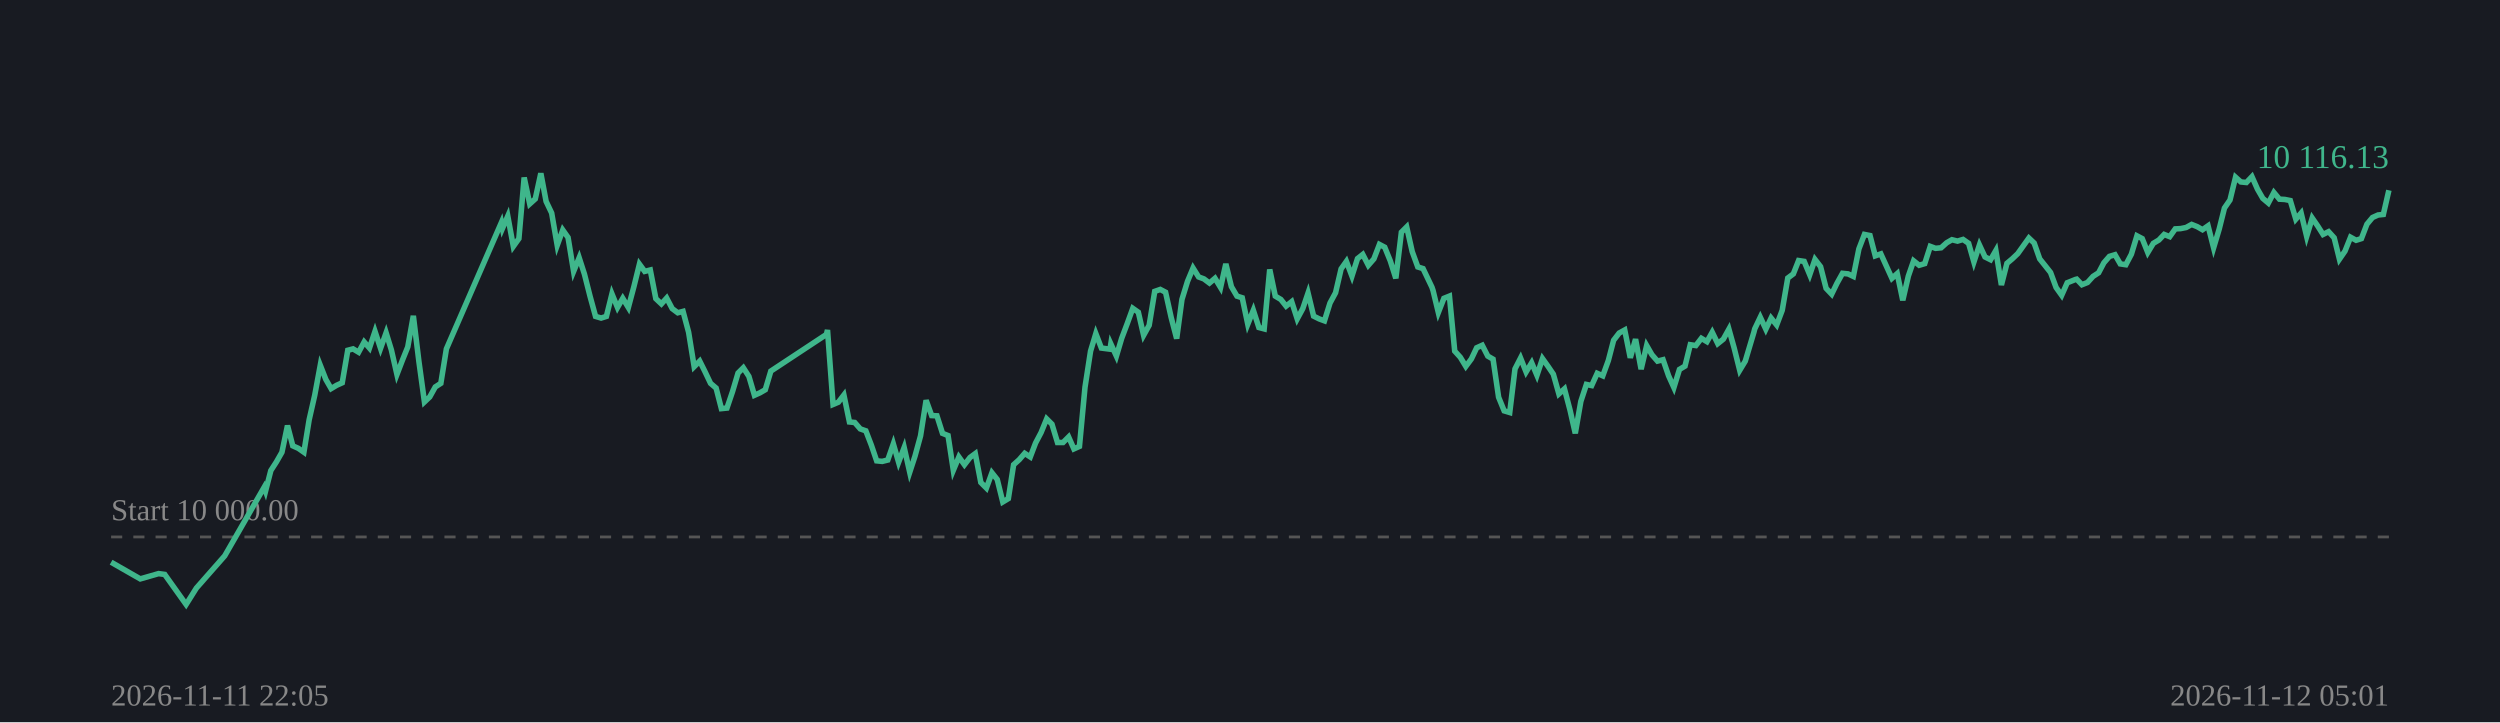
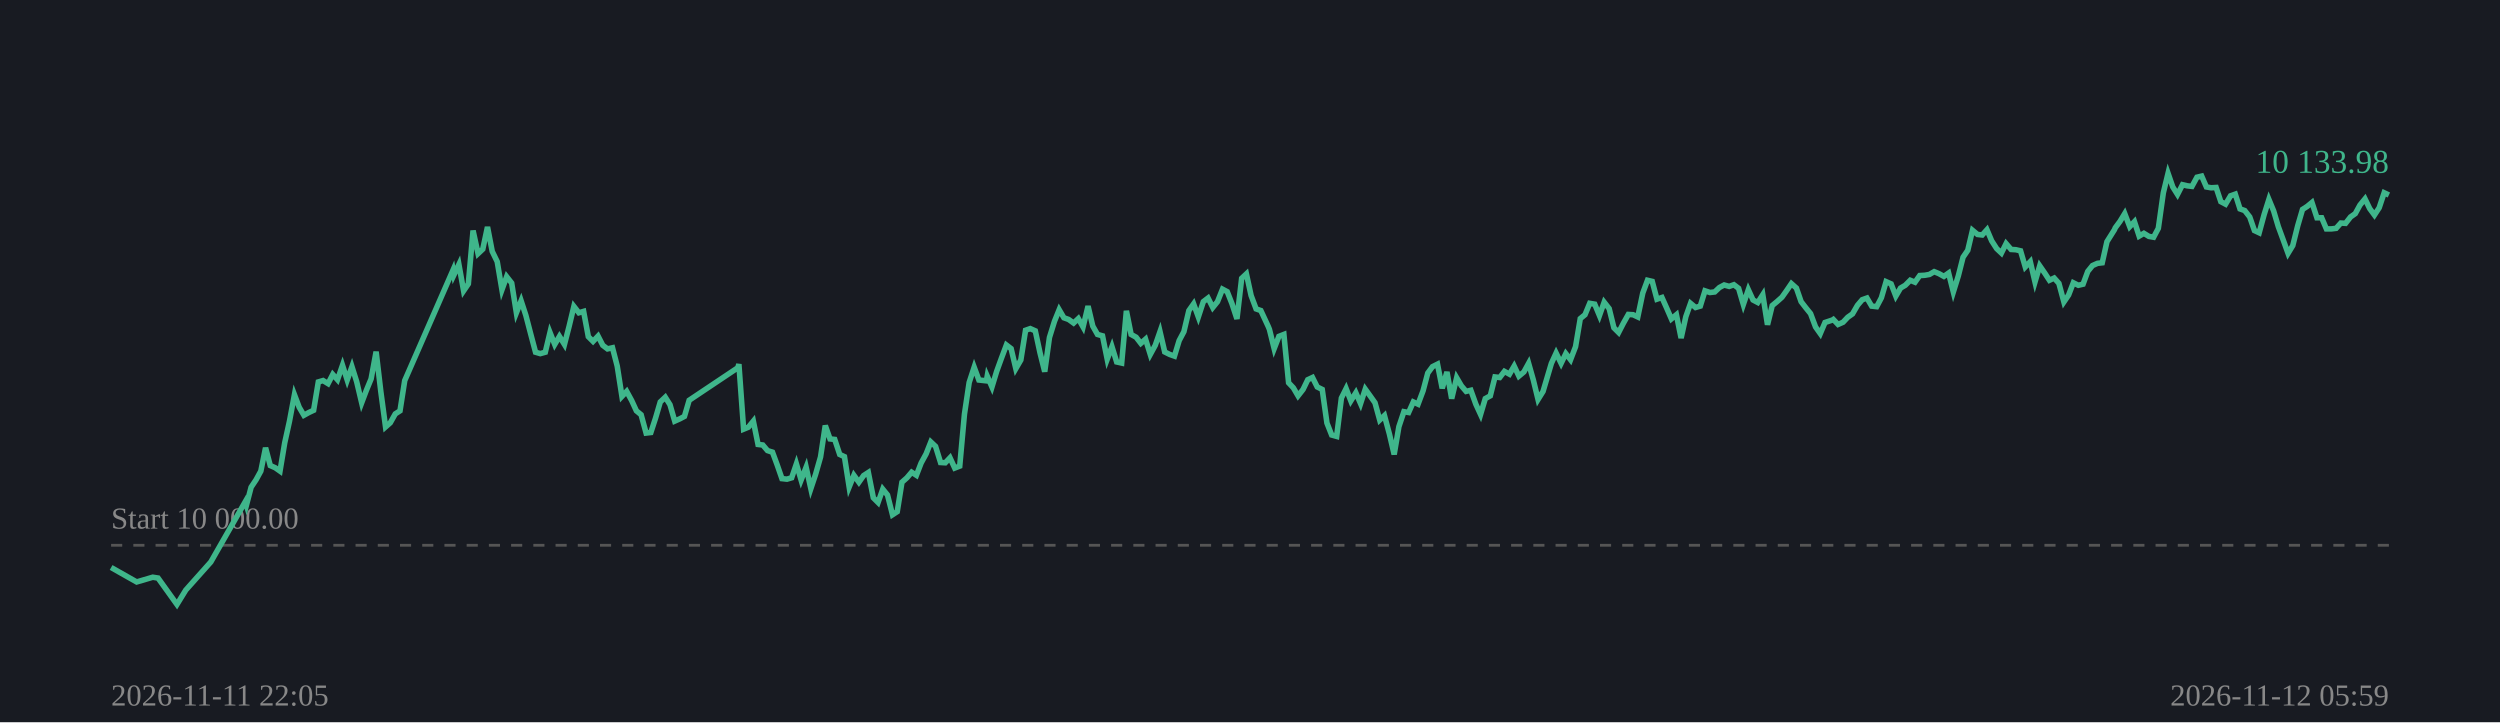
<svg xmlns="http://www.w3.org/2000/svg" viewBox="0 0 900 260" width="900" height="260">
  <rect width="900" height="260" fill="#181b22" />
-   <line x1="40" y1="193.3" x2="860" y2="193.3" stroke="#555" stroke-dasharray="4 4" />
-   <text x="40" y="187.3" fill="#888" font-size="11">Start 10 000.00</text>
-   <path d="M40.0,202.4 L50.5,208.4 L57.1,206.5 L59.3,206.8 L67.0,217.6 L70.7,211.7 L80.9,200.1 L95.1,175.4 L95.6,176.8 L97.5,169.4 L99.5,166.3 L101.5,162.8 L103.5,153.2 L105.4,160.5 L107.4,161.4 L109.4,162.8 L111.3,151.1 L113.3,142.3 L115.3,131.5 L117.3,136.6 L119.2,139.9 L121.2,138.7 L123.2,137.8 L125.2,126.1 L127.1,125.6 L129.1,126.8 L131.1,123.1 L133.0,125.3 L135.0,119.3 L137.0,125.4 L139.0,119.8 L140.9,126.0 L142.9,134.8 L144.9,129.6 L146.8,124.9 L148.8,113.7 L150.8,130.1 L152.8,144.7 L154.7,142.9 L156.7,139.3 L158.7,138.0 L160.7,125.6 L180.5,80.1 L180.9,82.2 L182.8,77.8 L184.8,88.7 L186.8,85.9 L188.7,63.9 L190.7,73.4 L192.7,71.6 L194.7,62.4 L196.6,72.5 L198.6,76.7 L200.6,88.3 L202.6,82.8 L204.5,85.5 L206.5,97.7 L208.5,92.8 L210.4,98.7 L212.4,106.6 L214.4,113.9 L216.4,114.5 L218.3,113.9 L220.3,105.8 L222.3,110.7 L224.2,107.4 L226.2,110.7 L228.2,103.2 L230.2,95.1 L232.1,97.7 L234.1,97.2 L236.1,107.5 L238.1,109.4 L240.0,107.3 L242.0,111.1 L244.0,112.6 L245.9,112.1 L247.9,119.6 L249.9,132.0 L251.9,130.0 L253.8,133.8 L255.8,138.0 L257.8,139.7 L259.7,147.1 L261.7,146.9 L263.7,141.0 L265.7,134.3 L267.6,132.4 L269.6,135.5 L271.6,142.3 L273.6,141.4 L275.5,140.3 L277.5,133.6 L297.5,120.4 L297.9,118.8 L299.9,145.6 L301.8,144.8 L303.8,142.2 L305.8,151.9 L307.7,152.1 L309.7,154.4 L311.7,155.1 L313.7,160.3 L315.6,165.9 L317.6,166.1 L319.6,165.6 L321.6,159.8 L323.5,166.4 L325.5,161.1 L327.5,170.0 L329.4,164.2 L331.4,156.9 L333.4,144.1 L335.4,149.6 L337.3,149.7 L339.3,156.0 L341.3,156.8 L343.2,169.3 L345.2,164.5 L347.2,167.3 L349.2,164.7 L351.1,163.3 L353.1,173.7 L355.1,175.7 L357.1,170.2 L359.0,172.6 L361.0,180.7 L363.0,179.5 L364.9,167.3 L366.9,165.5 L368.9,163.2 L370.9,164.5 L372.8,159.5 L374.8,155.7 L376.8,150.8 L378.7,152.7 L380.7,159.3 L382.7,159.3 L384.7,157.3 L386.6,161.6 L388.6,160.7 L390.6,139.4 L392.6,126.4 L394.5,120.1 L396.5,125.3 L399.6,125.7 L399.9,123.8 L401.9,128.2 L403.8,121.8 L405.8,116.5 L407.8,111.0 L409.8,112.4 L411.7,120.7 L413.7,117.1 L415.7,104.9 L417.7,104.2 L419.6,105.2 L421.6,114.2 L423.6,121.9 L425.5,107.8 L427.5,101.3 L429.5,96.5 L431.5,99.7 L433.4,100.4 L435.4,101.9 L437.4,100.2 L439.4,103.5 L441.3,95.0 L443.3,103.2 L445.3,106.6 L447.2,107.2 L449.2,116.7 L451.2,111.7 L453.2,117.9 L455.1,118.4 L457.1,97.0 L459.1,106.6 L461.1,107.8 L463.0,110.2 L465.0,108.6 L467.0,114.8 L469.0,111.1 L470.9,105.5 L472.9,113.8 L474.9,114.8 L476.8,115.5 L478.8,109.1 L480.8,105.4 L482.8,96.8 L484.7,94.1 L486.7,99.4 L488.7,93.1 L490.6,91.6 L492.6,95.5 L494.6,93.2 L496.6,88.0 L498.5,89.0 L500.5,93.9 L502.5,100.2 L504.5,83.6 L506.4,81.7 L508.4,90.6 L510.4,96.1 L512.3,96.7 L515.5,103.4 L515.9,104.6 L517.8,112.5 L519.8,107.4 L521.8,106.6 L523.7,126.4 L525.7,128.6 L527.7,131.9 L529.7,129.2 L531.6,125.2 L533.6,124.3 L535.6,128.2 L537.5,129.3 L539.5,143.0 L541.5,147.9 L543.5,148.5 L545.4,132.8 L547.4,128.9 L549.4,133.9 L551.4,130.6 L553.3,135.1 L555.3,129.1 L557.3,131.9 L559.2,134.7 L561.2,141.8 L563.2,140.0 L565.2,147.6 L567.1,156.0 L569.1,144.5 L571.1,138.4 L573.0,138.8 L575.0,134.4 L577.0,135.3 L579.0,129.8 L580.9,122.5 L582.9,119.9 L584.9,118.8 L586.9,128.8 L588.8,122.1 L590.8,132.9 L592.8,124.4 L594.7,127.7 L596.7,130.0 L598.7,129.5 L600.7,135.3 L602.6,139.5 L604.6,133.0 L606.6,131.8 L608.5,124.1 L610.5,124.4 L612.5,121.8 L614.5,123.0 L616.4,119.6 L618.4,123.7 L620.4,122.1 L622.4,118.5 L624.3,125.3 L626.3,133.3 L628.3,130.0 L631.4,119.6 L631.7,118.4 L633.7,114.2 L635.7,118.5 L637.6,114.5 L639.6,117.0 L641.6,111.7 L643.6,100.1 L645.6,98.6 L647.5,93.8 L649.5,94.1 L651.5,98.9 L653.4,93.4 L655.4,96.0 L657.4,103.8 L659.4,105.9 L661.3,102.0 L663.3,98.4 L665.3,98.6 L667.2,99.5 L669.2,89.6 L671.2,84.4 L673.2,84.8 L675.1,92.1 L677.1,91.4 L679.1,95.8 L681.1,100.2 L683.0,98.5 L685.0,108.1 L687.0,99.4 L688.9,93.9 L690.9,95.5 L692.9,94.9 L694.9,88.7 L696.8,89.4 L698.8,89.2 L700.8,87.4 L702.7,86.3 L704.7,86.8 L706.7,86.2 L708.7,87.6 L710.6,94.3 L712.6,88.2 L714.6,92.5 L716.6,93.5 L718.5,90.2 L720.5,102.6 L722.5,94.8 L724.4,93.2 L726.4,91.3 L728.4,88.5 L730.4,85.7 L732.3,87.5 L734.3,93.2 L736.3,95.7 L738.2,98.1 L740.2,103.5 L742.2,106.3 L744.2,101.8 L747.2,100.6 L747.6,100.5 L749.5,102.5 L751.5,101.7 L753.5,99.5 L755.5,98.2 L757.4,94.6 L759.4,92.3 L761.4,91.7 L763.3,95.0 L765.3,95.3 L767.3,91.5 L769.3,84.9 L771.2,85.9 L773.2,90.9 L775.2,87.6 L777.2,86.4 L779.1,84.4 L781.1,85.2 L783.1,82.4 L785.0,82.3 L787.0,81.9 L789.0,80.8 L791.0,81.6 L792.9,82.7 L794.9,81.3 L796.9,89.2 L798.9,82.5 L800.8,74.9 L802.8,72.0 L804.8,63.8 L806.7,65.5 L808.7,65.7 L810.7,63.6 L812.7,68.1 L814.6,71.4 L816.6,73.1 L818.6,69.3 L820.6,71.7 L822.5,71.8 L824.5,72.2 L826.5,78.9 L828.4,76.7 L830.4,85.1 L832.4,78.5 L834.4,81.4 L836.3,84.4 L838.3,83.4 L840.3,85.6 L842.2,93.3 L844.2,90.4 L846.2,85.4 L848.2,86.5 L850.1,85.9 L852.1,80.7 L854.1,78.3 L856.1,77.4 L858.0,77.2 L860.0,68.5" fill="none" stroke="#3fb68b" stroke-width="2" />
+   <line x1="40" y1="196.3" x2="860" y2="196.3" stroke="#555" stroke-dasharray="4 4" />
+   <text x="40" y="190.3" fill="#888" font-size="11">Start 10 000.00</text>
+   <path d="M40.0,204.3 L49.2,209.5 L55.0,207.8 L56.9,208.1 L63.7,217.6 L66.9,212.4 L75.9,202.3 L88.3,180.6 L88.7,181.9 L90.4,175.4 L92.2,172.7 L93.9,169.6 L95.6,161.2 L97.3,167.6 L99.1,168.4 L100.8,169.6 L102.5,159.4 L104.2,151.7 L106.0,142.1 L107.7,146.6 L109.4,149.5 L111.2,148.5 L112.9,147.7 L114.6,137.5 L116.3,137.0 L118.1,138.1 L119.8,134.8 L121.5,136.7 L123.3,131.5 L125.0,136.8 L126.7,132.0 L128.4,137.4 L130.2,145.0 L131.9,140.5 L133.6,136.4 L135.4,126.6 L137.1,141.0 L138.8,153.7 L140.5,152.2 L142.3,149.0 L144.0,147.9 L145.7,137.0 L163.1,97.2 L163.4,99.0 L165.2,95.2 L166.9,104.7 L168.6,102.2 L170.3,83.0 L172.1,91.3 L173.8,89.7 L175.5,81.7 L177.2,90.5 L179.0,94.2 L180.7,104.3 L182.4,99.6 L184.2,101.9 L185.9,112.6 L187.6,108.3 L189.3,113.5 L191.1,120.4 L192.8,126.8 L194.5,127.3 L196.3,126.8 L198.0,119.7 L199.7,124.0 L201.4,121.1 L203.2,124.0 L204.9,117.4 L206.6,110.3 L208.4,112.6 L210.1,112.1 L211.8,121.2 L213.5,122.9 L215.3,121.0 L217.0,124.3 L218.7,125.6 L220.5,125.2 L222.2,131.8 L223.9,142.7 L225.6,140.9 L227.4,144.2 L229.1,147.9 L230.8,149.3 L232.6,155.9 L234.3,155.7 L236.0,150.5 L237.7,144.7 L239.5,143.0 L241.2,145.7 L242.9,151.6 L244.7,150.8 L246.4,149.9 L248.1,144.1 L265.6,132.4 L266.0,131.1 L267.7,154.5 L269.4,153.8 L271.2,151.6 L272.9,160.0 L274.6,160.2 L276.3,162.2 L278.1,162.8 L279.8,167.4 L281.5,172.3 L283.3,172.5 L285.0,172.0 L286.7,167.0 L288.4,172.8 L290.2,168.2 L291.9,175.9 L293.6,170.8 L295.4,164.5 L297.1,153.2 L298.8,158.0 L300.5,158.2 L302.3,163.6 L304.0,164.4 L305.7,175.3 L307.4,171.1 L309.2,173.6 L310.9,171.2 L312.6,170.1 L314.4,179.2 L316.1,180.9 L317.8,176.1 L319.5,178.2 L321.3,185.3 L323.0,184.2 L324.7,173.6 L326.5,172.0 L328.2,170.0 L329.9,171.1 L331.6,166.7 L333.4,163.4 L335.1,159.1 L336.8,160.7 L338.6,166.5 L340.3,166.6 L342.0,164.8 L343.7,168.5 L345.5,167.8 L347.2,149.1 L348.9,137.7 L350.7,132.2 L352.4,136.8 L355.1,137.1 L355.4,135.4 L357.1,139.3 L358.8,133.7 L360.5,129.0 L362.3,124.2 L364.0,125.5 L365.7,132.7 L367.5,129.6 L369.2,118.9 L370.9,118.3 L372.7,119.1 L374.4,127.0 L376.1,133.8 L377.8,121.5 L379.6,115.7 L381.3,111.5 L383.0,114.4 L384.7,115.0 L386.5,116.3 L388.2,114.7 L389.9,117.7 L391.7,110.2 L393.4,117.4 L395.1,120.4 L396.9,120.9 L398.6,129.3 L400.3,124.8 L402.0,130.3 L403.8,130.7 L405.5,111.9 L407.2,120.4 L409.0,121.4 L410.7,123.6 L412.4,122.1 L414.1,127.6 L415.9,124.3 L417.6,119.4 L419.3,126.7 L421.1,127.6 L422.8,128.2 L424.5,122.6 L426.2,119.4 L428.0,111.8 L429.7,109.4 L431.4,114.1 L433.2,108.6 L434.9,107.3 L436.6,110.7 L438.3,108.6 L440.1,104.1 L441.8,105.0 L443.5,109.3 L445.3,114.8 L447.0,100.2 L448.7,98.6 L450.4,106.4 L452.2,111.2 L453.9,111.8 L456.6,117.6 L457.0,118.6 L458.7,125.5 L460.4,121.1 L462.2,120.4 L463.9,137.8 L465.6,139.6 L467.3,142.5 L469.1,140.2 L470.8,136.7 L472.5,135.9 L474.2,139.3 L476.0,140.2 L477.7,152.3 L479.4,156.6 L481.2,157.1 L482.9,143.3 L484.6,139.9 L486.3,144.3 L488.1,141.4 L489.8,145.3 L491.5,140.1 L493.3,142.6 L495.0,145.0 L496.7,151.2 L498.4,149.6 L500.2,156.3 L501.9,163.6 L503.6,153.6 L505.4,148.2 L507.1,148.5 L508.8,144.7 L510.5,145.5 L512.3,140.7 L514.0,134.3 L515.7,132.0 L517.5,131.1 L519.2,139.8 L520.9,133.9 L522.6,143.5 L524.4,136.0 L526.1,138.9 L527.8,140.9 L529.5,140.5 L531.3,145.5 L533.0,149.2 L534.7,143.5 L536.5,142.5 L538.2,135.7 L539.9,135.9 L541.6,133.7 L543.4,134.7 L545.1,131.8 L546.8,135.4 L548.6,133.9 L550.3,130.8 L552.0,136.8 L553.7,143.8 L555.5,140.9 L558.2,131.8 L558.5,130.8 L560.2,127.1 L562.0,130.8 L563.7,127.3 L565.4,129.5 L567.2,124.8 L568.9,114.7 L570.6,113.3 L572.3,109.2 L574.1,109.5 L575.8,113.6 L577.5,108.8 L579.3,111.1 L581.0,118.0 L582.7,119.7 L584.4,116.4 L586.2,113.2 L587.9,113.3 L589.6,114.1 L591.4,105.5 L593.1,100.9 L594.8,101.3 L596.5,107.7 L598.3,107.1 L600.0,110.9 L601.7,114.8 L603.5,113.3 L605.2,121.7 L606.9,114.0 L608.6,109.2 L610.4,110.7 L612.1,110.2 L613.8,104.7 L615.6,105.3 L617.3,105.1 L619.0,103.5 L620.7,102.6 L622.5,103.1 L624.2,102.5 L625.9,103.8 L627.6,109.6 L629.4,104.3 L631.1,108.0 L632.8,108.9 L634.6,106.1 L636.3,116.9 L638.0,110.0 L639.7,108.6 L641.5,107.0 L643.2,104.6 L644.9,102.1 L646.7,103.7 L648.4,108.6 L650.1,110.8 L651.8,112.9 L653.6,117.7 L655.3,120.1 L657.0,116.1 L659.7,115.2 L660.0,115.0 L661.7,116.8 L663.5,116.0 L665.2,114.2 L666.9,113.0 L668.7,109.9 L670.4,107.9 L672.1,107.3 L673.8,110.2 L675.6,110.4 L677.3,107.2 L679.0,101.4 L680.8,102.2 L682.5,106.6 L684.2,103.7 L685.9,102.7 L687.7,100.9 L689.4,101.6 L691.1,99.2 L692.9,99.1 L694.6,98.8 L696.3,97.8 L698.0,98.5 L699.8,99.5 L701.5,98.3 L703.2,105.1 L705.0,99.3 L706.7,92.6 L708.4,90.1 L710.1,82.9 L711.9,84.4 L713.6,84.6 L715.3,82.7 L717.0,86.7 L718.8,89.5 L720.5,91.1 L722.2,87.7 L724.0,89.8 L725.7,89.9 L727.4,90.3 L729.1,96.1 L730.9,94.2 L732.6,101.5 L734.3,95.7 L736.1,98.3 L737.8,100.9 L739.5,100.1 L741.2,102.0 L743.0,108.7 L744.7,106.2 L746.4,101.8 L748.2,102.7 L749.9,102.3 L751.6,97.7 L753.3,95.6 L755.1,94.8 L756.8,94.6 L758.5,87.0 L761.2,82.7 L761.5,82.0 L763.2,79.7 L764.9,76.9 L766.7,81.6 L768.4,79.8 L770.1,85.0 L771.8,84.0 L773.6,85.1 L775.3,85.4 L777.0,82.2 L778.8,69.4 L780.5,62.4 L782.2,67.3 L783.9,70.0 L785.7,66.5 L787.4,66.9 L789.1,67.1 L790.9,63.8 L792.6,63.4 L794.3,67.3 L796.0,67.6 L797.8,67.5 L799.5,72.6 L801.2,73.5 L803.0,70.5 L804.7,69.9 L806.4,75.2 L808.1,75.8 L809.9,78.1 L811.6,83.0 L813.3,83.8 L815.1,77.2 L816.8,71.8 L818.5,75.9 L820.2,81.6 L822.0,86.5 L823.7,91.2 L825.4,88.4 L827.2,81.2 L828.9,75.4 L830.6,74.3 L832.3,72.9 L834.1,78.4 L835.8,78.4 L837.5,82.4 L839.3,82.4 L841.0,82.2 L842.7,80.3 L844.4,80.4 L846.2,78.1 L847.9,76.9 L849.6,73.8 L851.4,71.6 L853.1,75.1 L854.8,77.4 L856.5,74.8 L858.3,69.4 L860.0,70.2" fill="none" stroke="#3fb68b" stroke-width="2" />
  <text x="40" y="254" fill="#888" font-size="11">2026-11-11 22:05</text>
-   <text x="860" y="254" fill="#888" font-size="11" text-anchor="end">2026-11-12 05:01</text>
-   <text x="860" y="60.5" fill="#3fb68b" font-size="12" text-anchor="end">10 116.13</text>
+   <text x="860" y="254" fill="#888" font-size="11" text-anchor="end">2026-11-12 05:59</text>
+   <text x="860" y="62.2" fill="#3fb68b" font-size="12" text-anchor="end">10 133.98</text>
</svg>
